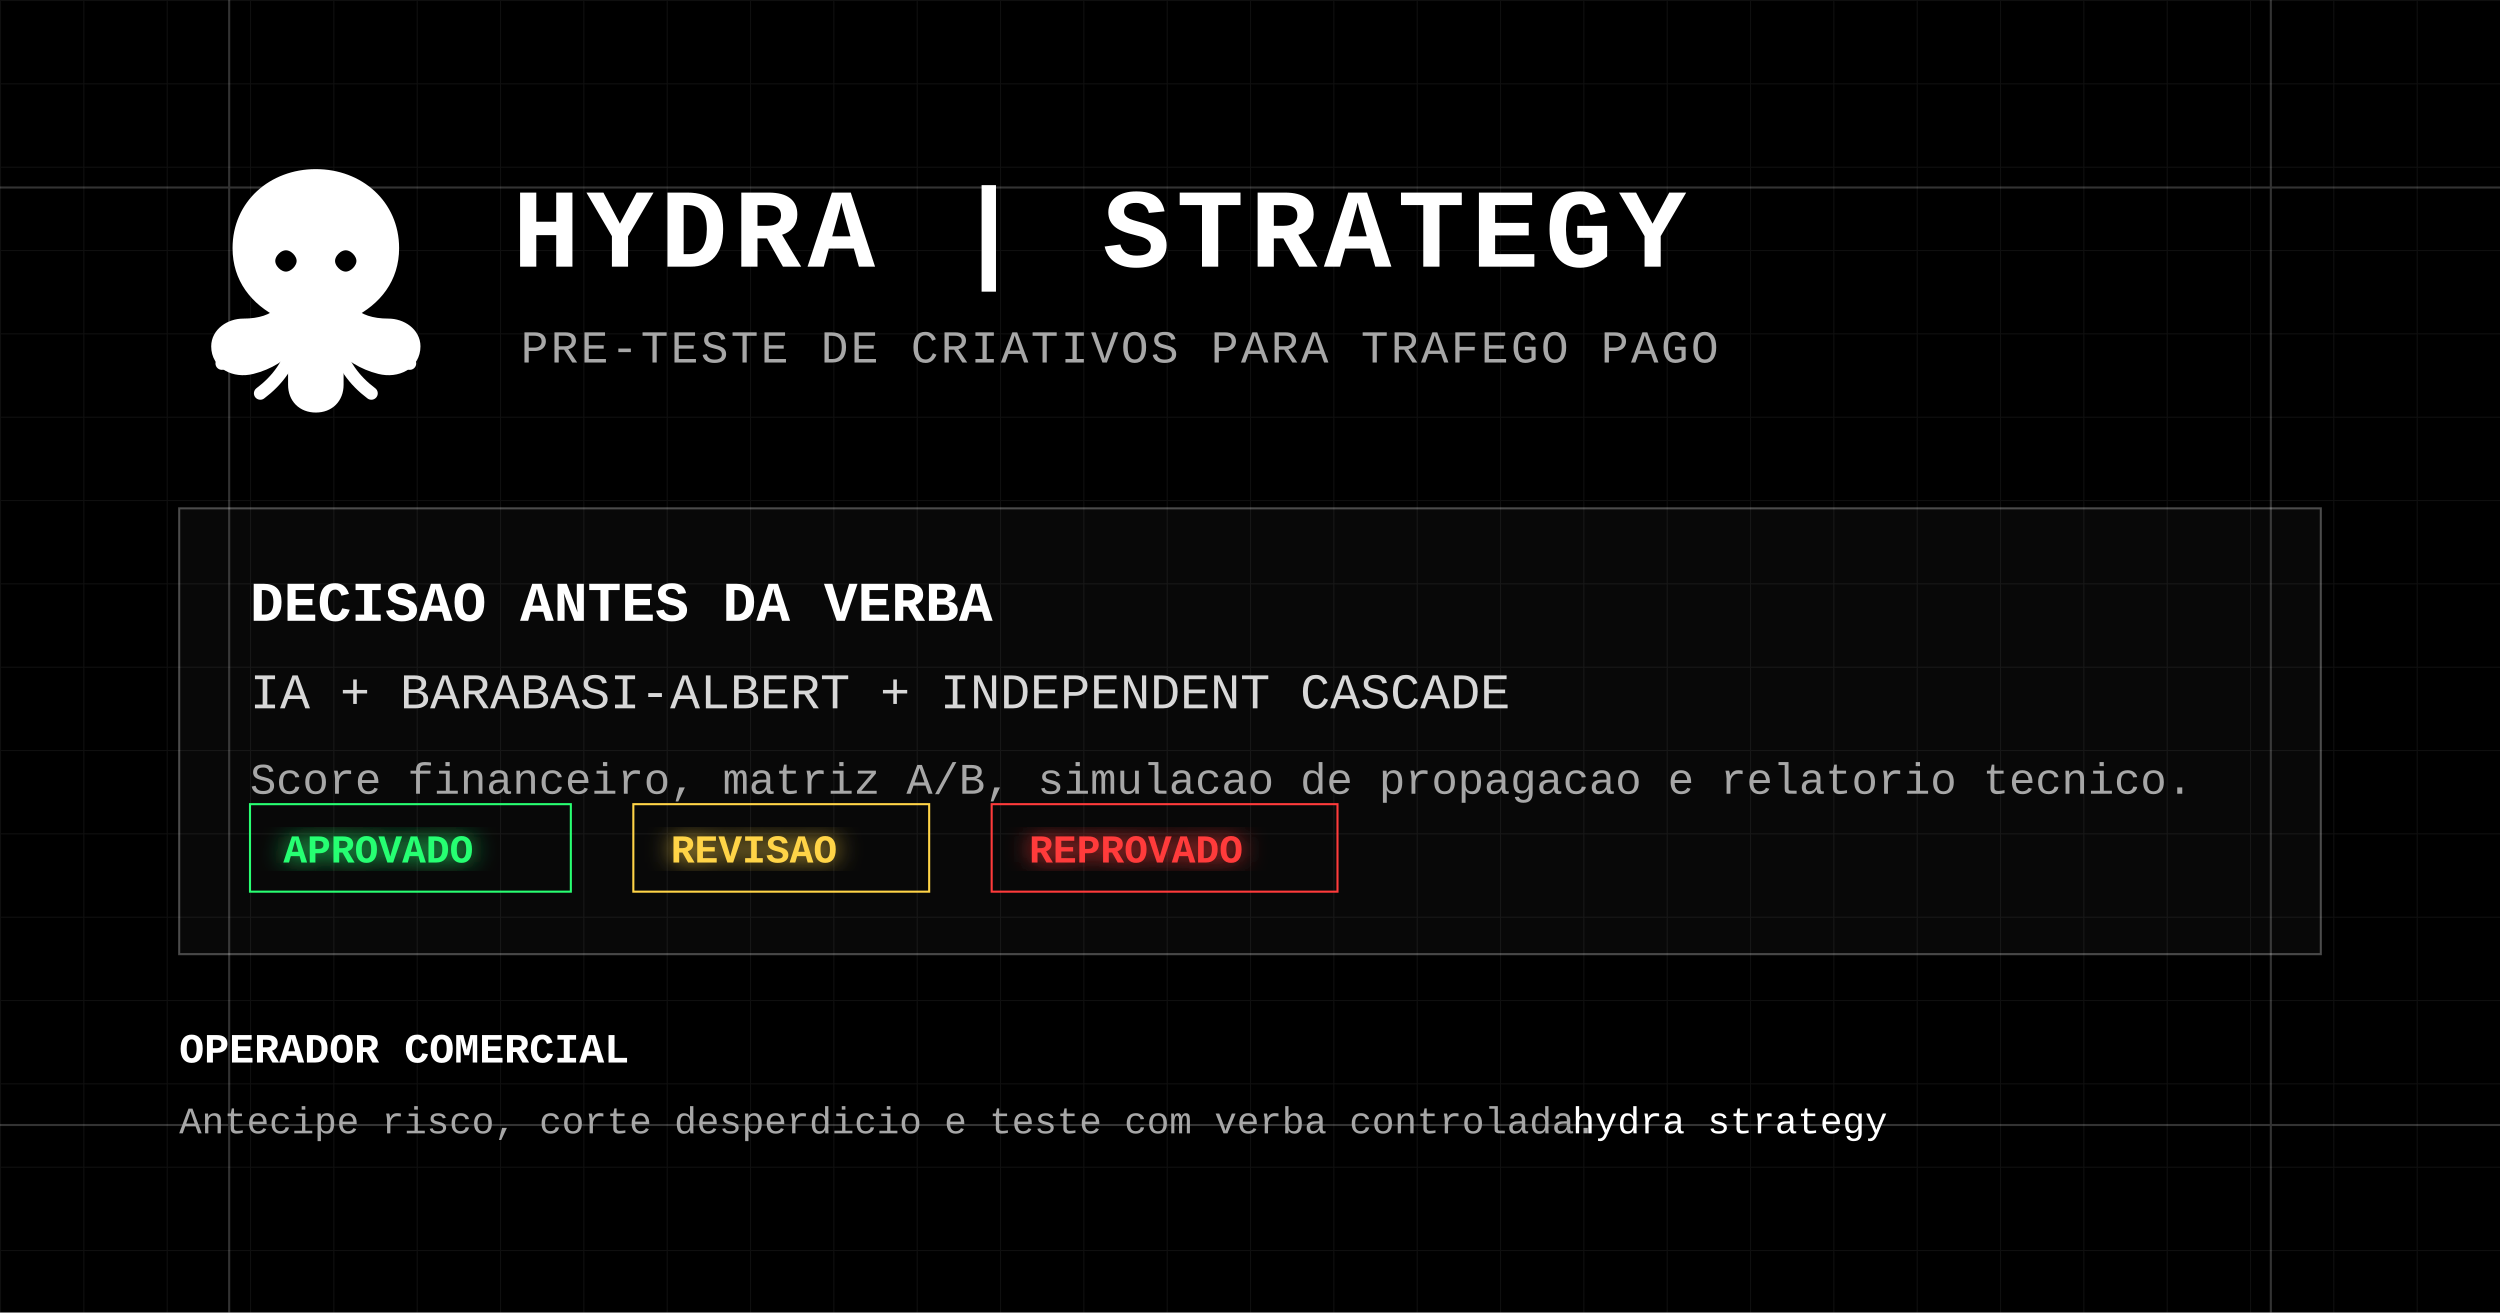
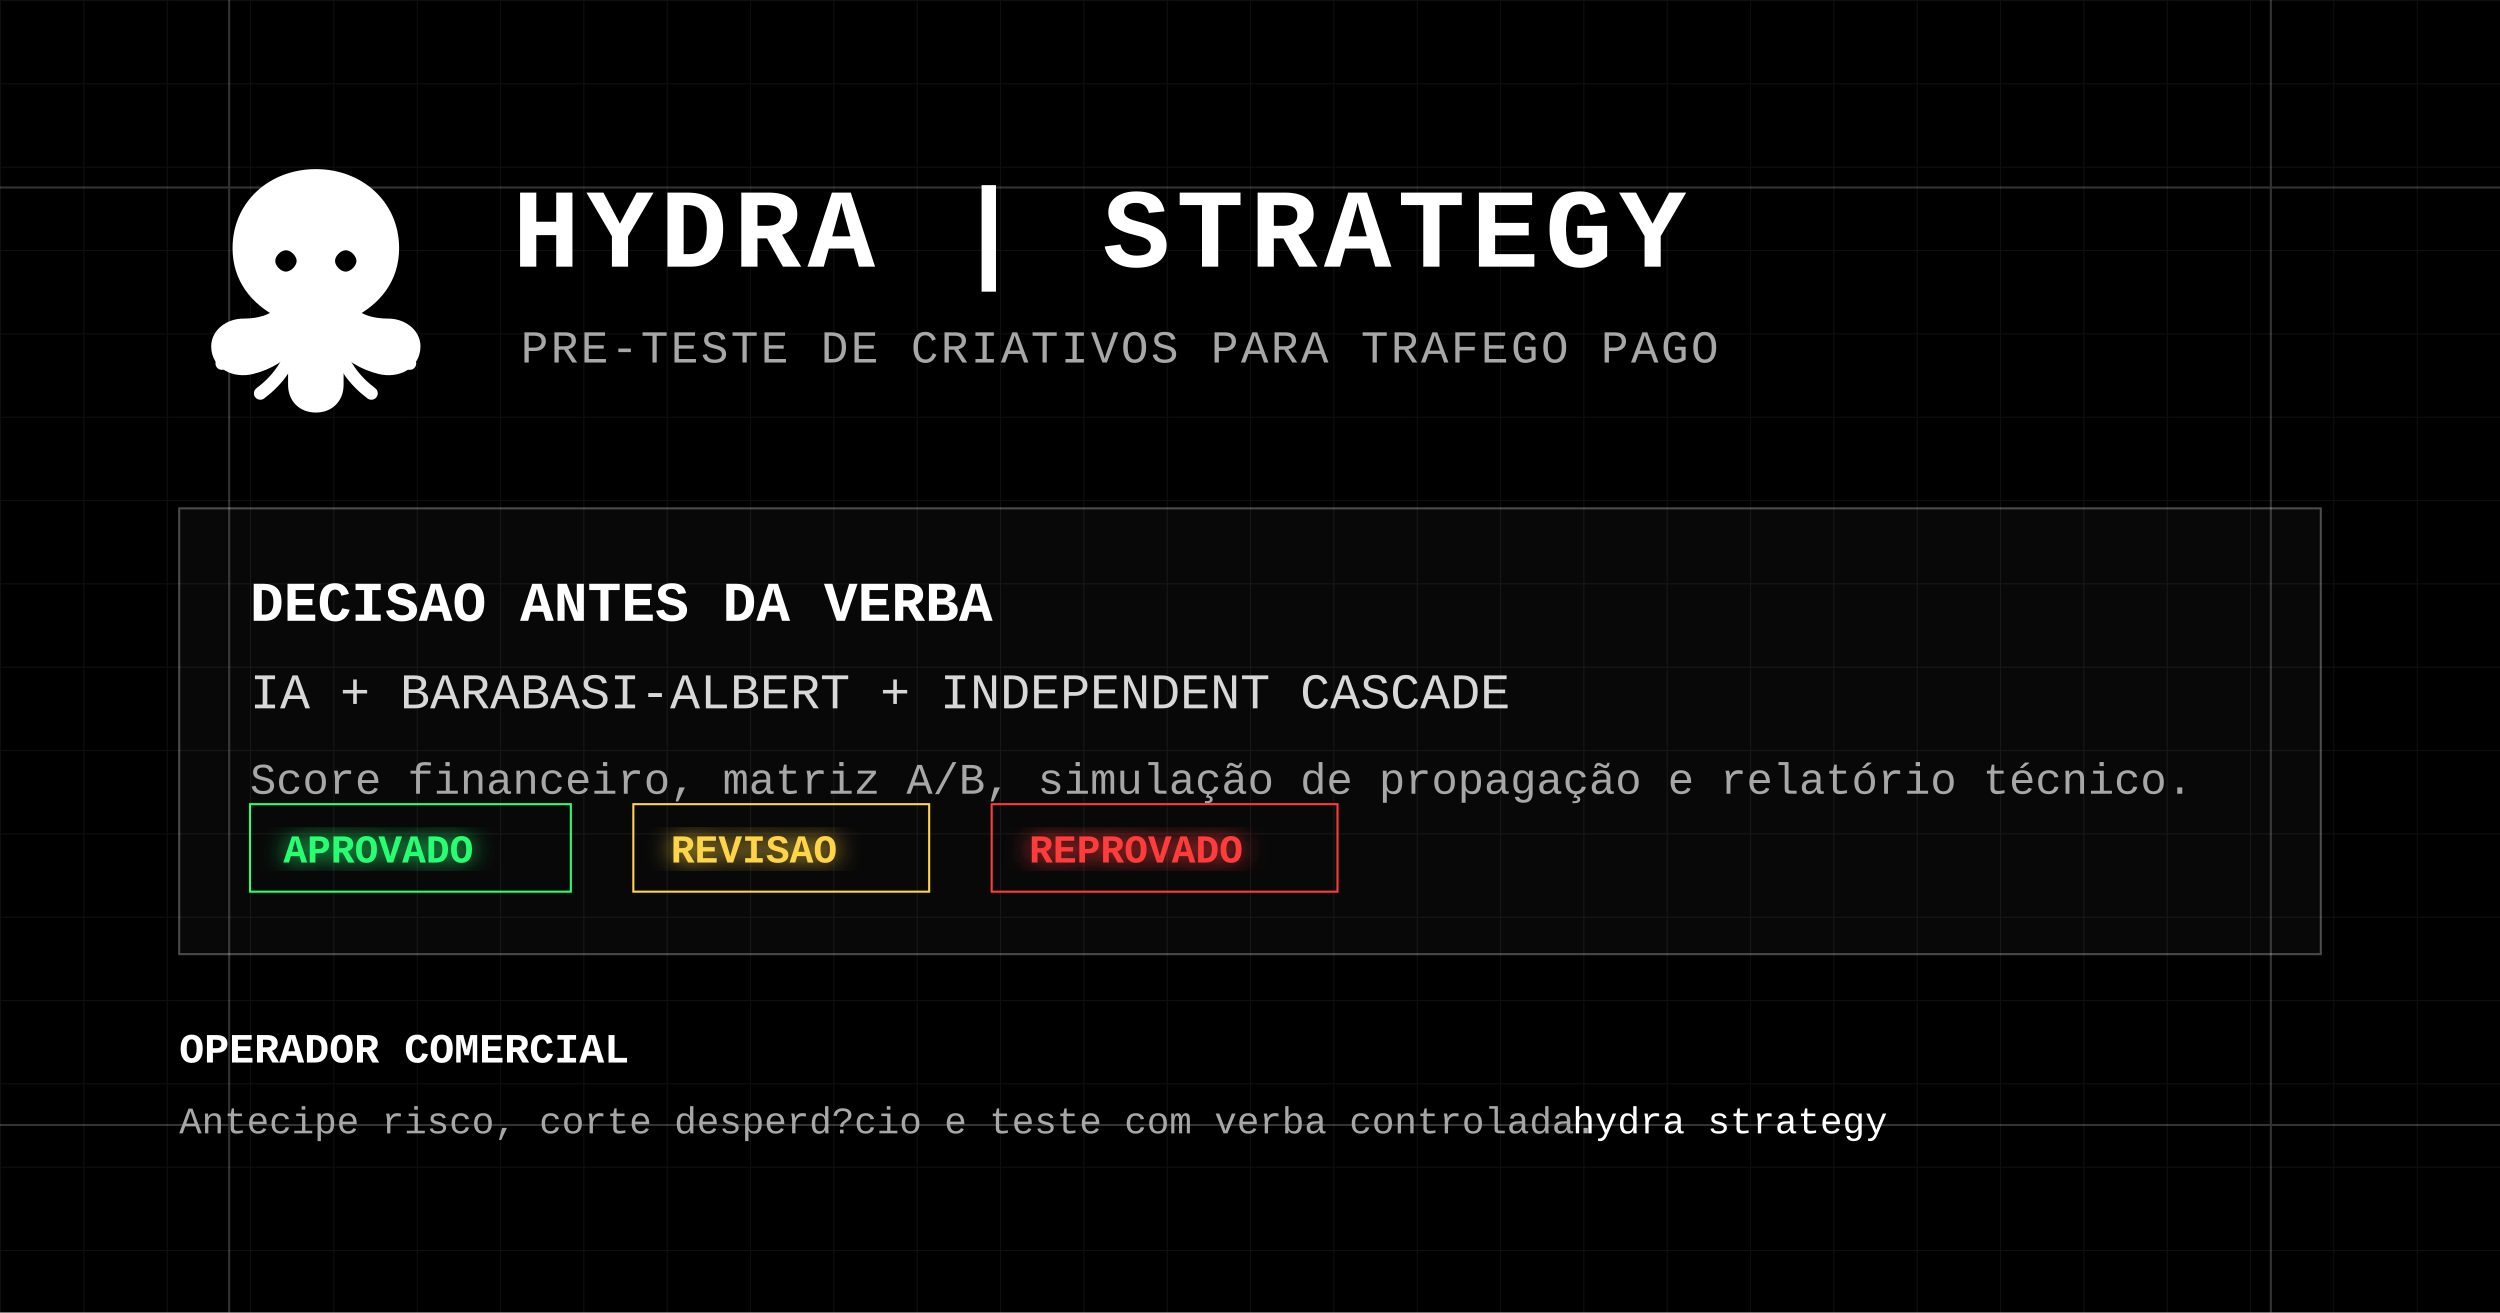
<svg xmlns="http://www.w3.org/2000/svg" width="1200" height="630" viewBox="0 0 1200 630" role="img" aria-labelledby="title desc">
  <defs>
    <pattern id="grid" width="40" height="40" patternUnits="userSpaceOnUse">
      <path d="M40 0H0V40" fill="none" stroke="rgba(255,255,255,0.08)" stroke-width="1" />
    </pattern>
    <filter id="softGlow" x="-30%" y="-30%" width="160%" height="160%">
      <feGaussianBlur stdDeviation="6" result="blur" />
      <feMerge>
        <feMergeNode in="blur" />
        <feMergeNode in="SourceGraphic" />
      </feMerge>
    </filter>
  </defs>
  <rect width="1200" height="630" fill="#000" />
  <rect width="1200" height="630" fill="url(#grid)" opacity="0.75" />
  <path d="M0 90H1200M0 540H1200M110 0V630M1090 0V630" stroke="rgba(255,255,255,0.2)" stroke-width="1" />
  <g transform="translate(86 74)">
    <g transform="scale(2.05)" fill="none" stroke="#fff" stroke-width="3" stroke-linecap="round" stroke-linejoin="round">
      <path fill="#fff" stroke="#fff" d="M32 5c10 0 18 7 18 17 0 7-4 12-10 15 2 2 5 3 9 3 3 0 6 2 6 5 0 4-4 6-8 5-4-1-7-3-10-6v10c0 3-2 5-5 5s-5-2-5-5V44c-3 3-6 5-10 6-4 1-8-1-8-5 0-3 3-5 6-5 4 0 7-1 9-3-6-3-10-8-10-15C14 12 22 5 32 5Zm-7 16c-2 0-4 2-4 4s2 4 4 4 4-2 4-4-2-4-4-4Zm14 0c-2 0-4 2-4 4s2 4 4 4 4-2 4-4-2-4-4-4Z" />
      <path d="M21 41c-3 4-6 7-11 8M27 44c-1 5-4 9-8 12M43 41c3 4 6 7 11 8M37 44c1 5 4 9 8 12" />
    </g>
  </g>
  <text x="246" y="128" fill="#fff" font-family="Courier New, monospace" font-size="54" font-weight="800" letter-spacing="3">HYDRA | STRATEGY</text>
  <text x="250" y="174" fill="#a7a7a7" font-family="Courier New, monospace" font-size="22" letter-spacing="1.2">PRE-TESTE DE CRIATIVOS PARA TRAFEGO PAGO</text>
  <g transform="translate(86 244)">
    <rect x="0" y="0" width="1028" height="214" fill="rgba(255,255,255,0.035)" stroke="rgba(255,255,255,0.28)" />
    <text x="34" y="54" fill="#fff" font-family="Courier New, monospace" font-size="27" font-weight="800">DECISAO ANTES DA VERBA</text>
    <text x="34" y="96" fill="#d8d8d8" font-family="Courier New, monospace" font-size="24">IA + BARABASI-ALBERT + INDEPENDENT CASCADE</text>
-     <text x="34" y="137" fill="#a7a7a7" font-family="Courier New, monospace" font-size="21">Score financeiro, matriz A/B, simulacao de propagacao e relatorio tecnico.</text>
+     <text x="34" y="137" fill="#a7a7a7" font-family="Courier New, monospace" font-size="21">Score financeiro, matriz A/B, simulação de propagação e relatório técnico.</text>
    <g transform="translate(34 166)" font-family="Courier New, monospace" font-size="19" font-weight="800">
      <rect x="0" y="-24" width="154" height="42" fill="none" stroke="#28ff72" />
      <text x="16" y="4" fill="#28ff72" filter="url(#softGlow)">APROVADO</text>
      <rect x="184" y="-24" width="142" height="42" fill="none" stroke="#ffd447" />
      <text x="202" y="4" fill="#ffd447" filter="url(#softGlow)">REVISAO</text>
      <rect x="356" y="-24" width="166" height="42" fill="none" stroke="#ff3b3b" />
      <text x="374" y="4" fill="#ff3b3b" filter="url(#softGlow)">REPROVADO</text>
    </g>
  </g>
  <g transform="translate(86 510)" font-family="Courier New, monospace">
    <text x="0" y="0" fill="#fff" font-size="20" font-weight="800">OPERADOR COMERCIAL</text>
-     <text x="0" y="34" fill="#a7a7a7" font-size="18">Antecipe risco, corte desperdicio e teste com verba controlada.</text>
+     <text x="0" y="34" fill="#a7a7a7" font-size="18">Antecipe risco, corte desperd?cio e teste com verba controlada.</text>
    <text x="820" y="34" fill="#fff" font-size="18" text-anchor="end">hydra strategy</text>
  </g>
</svg>
